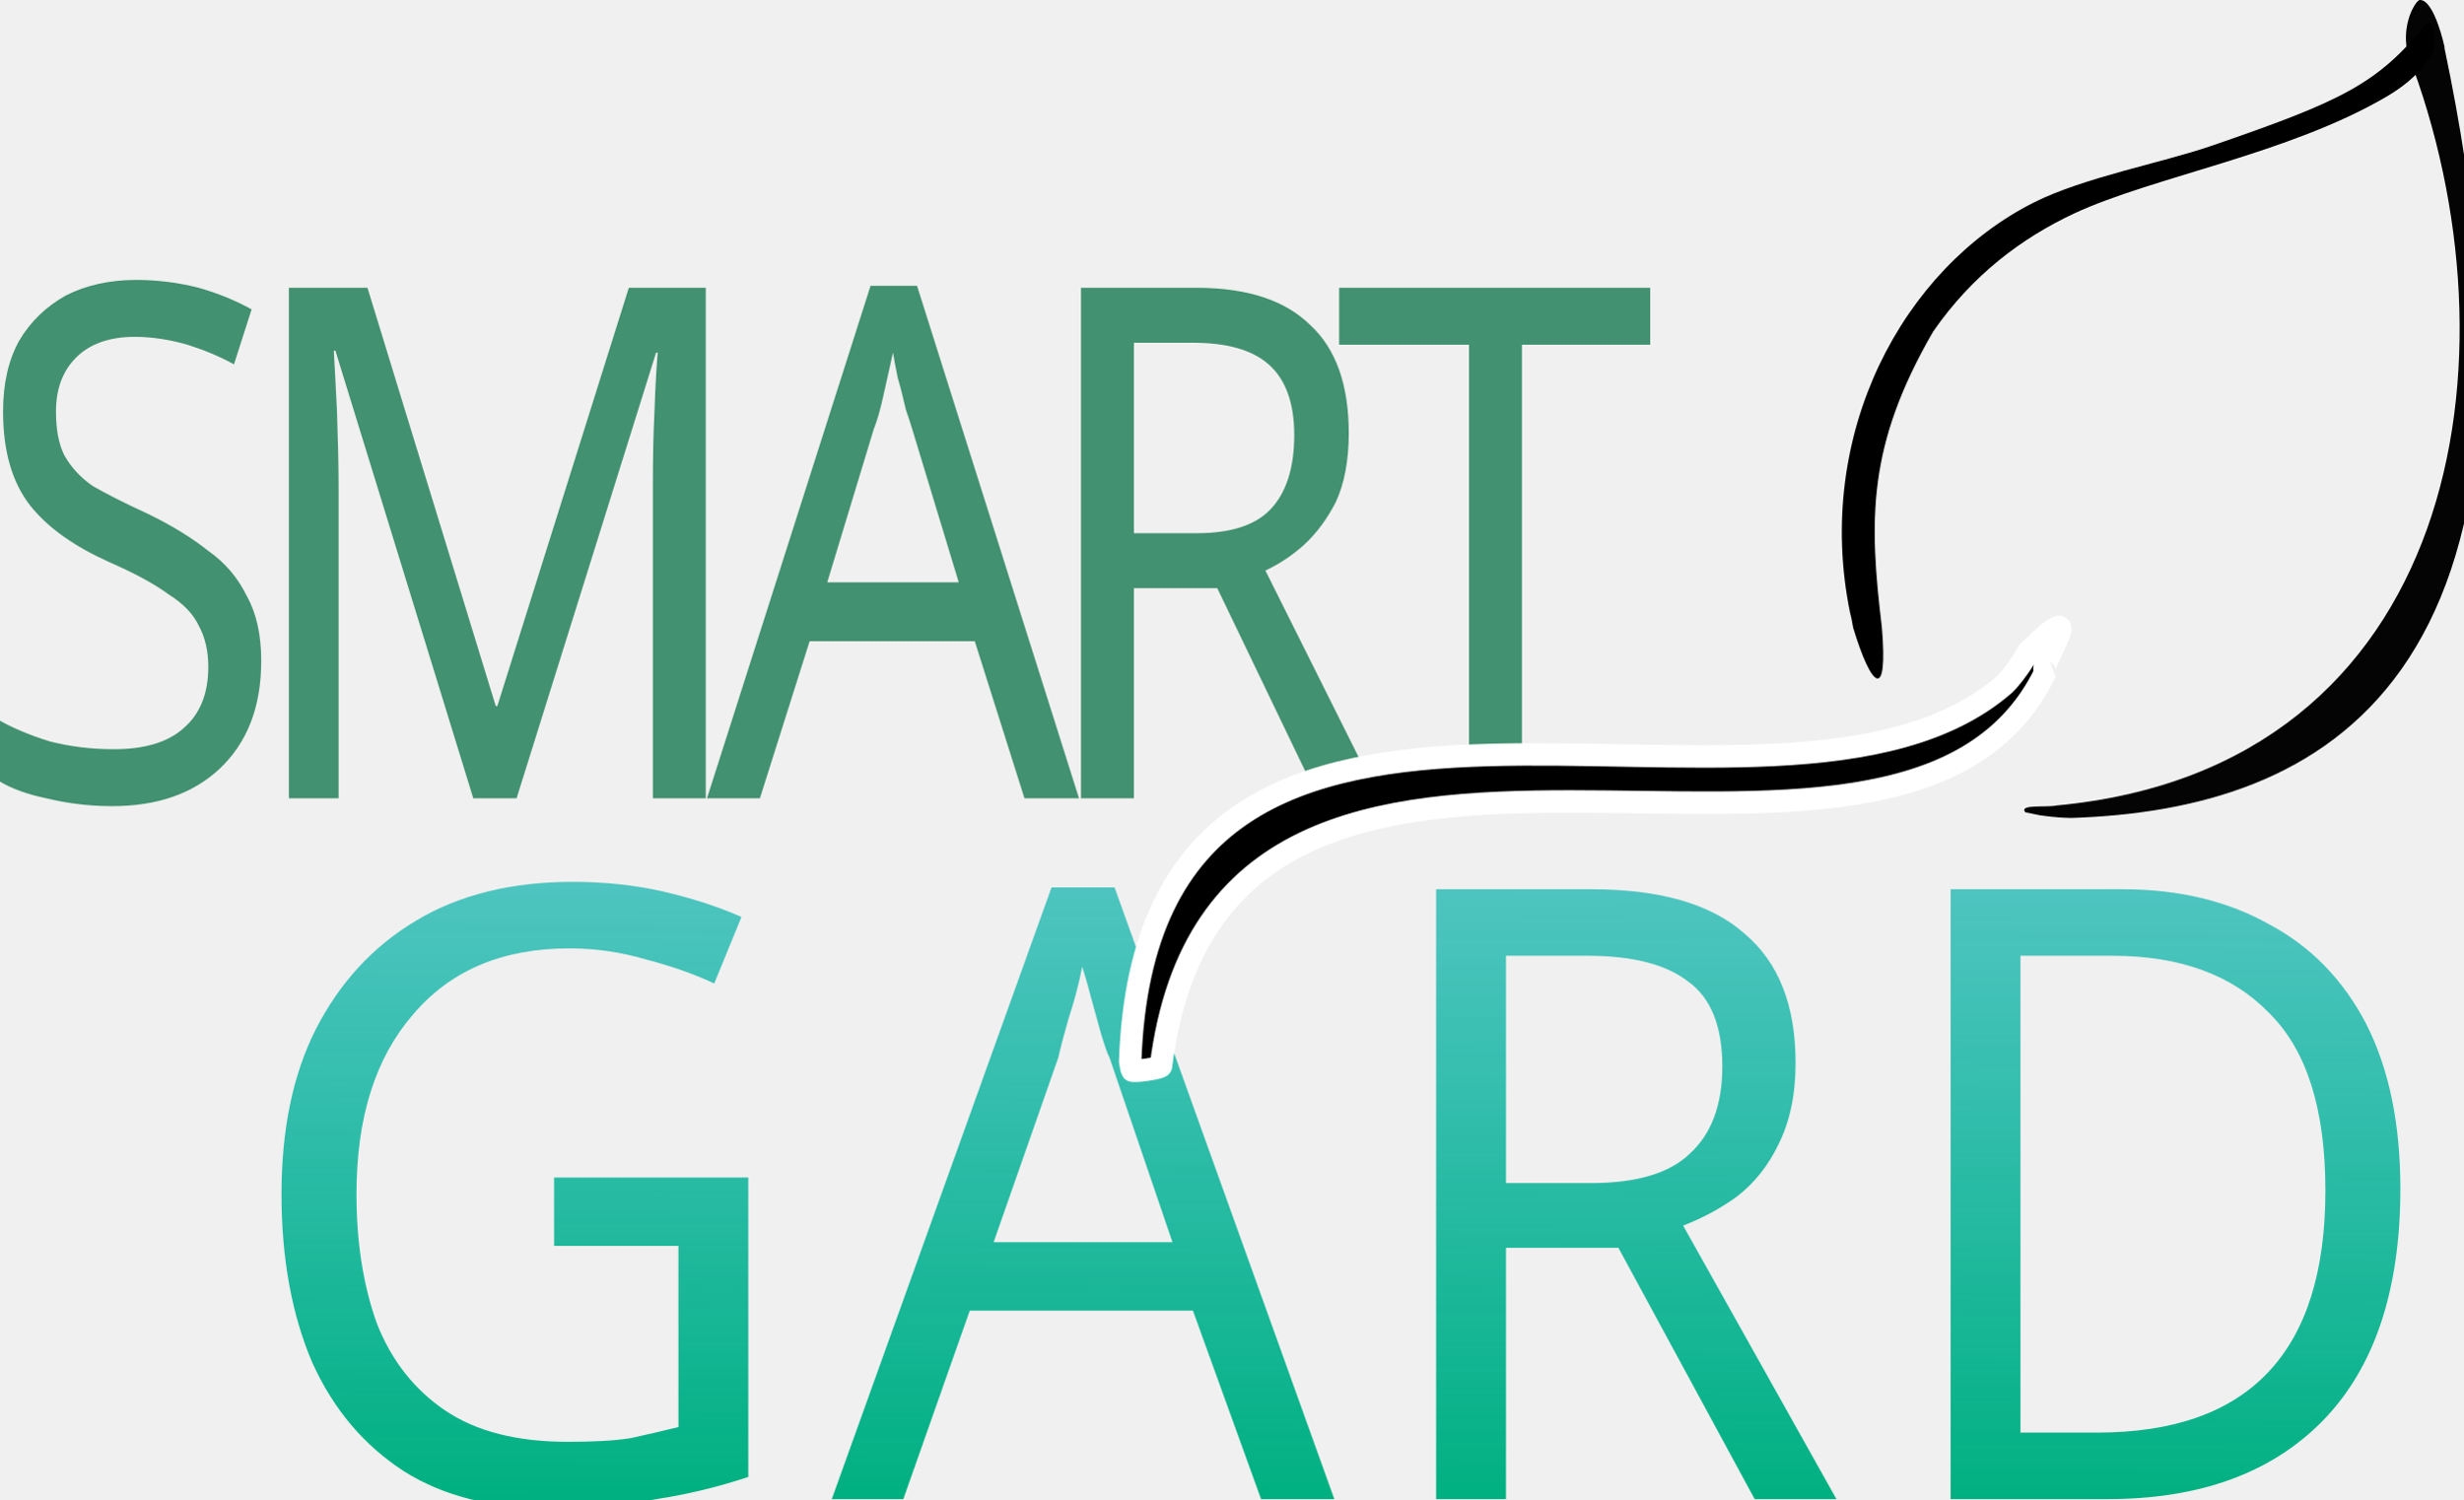
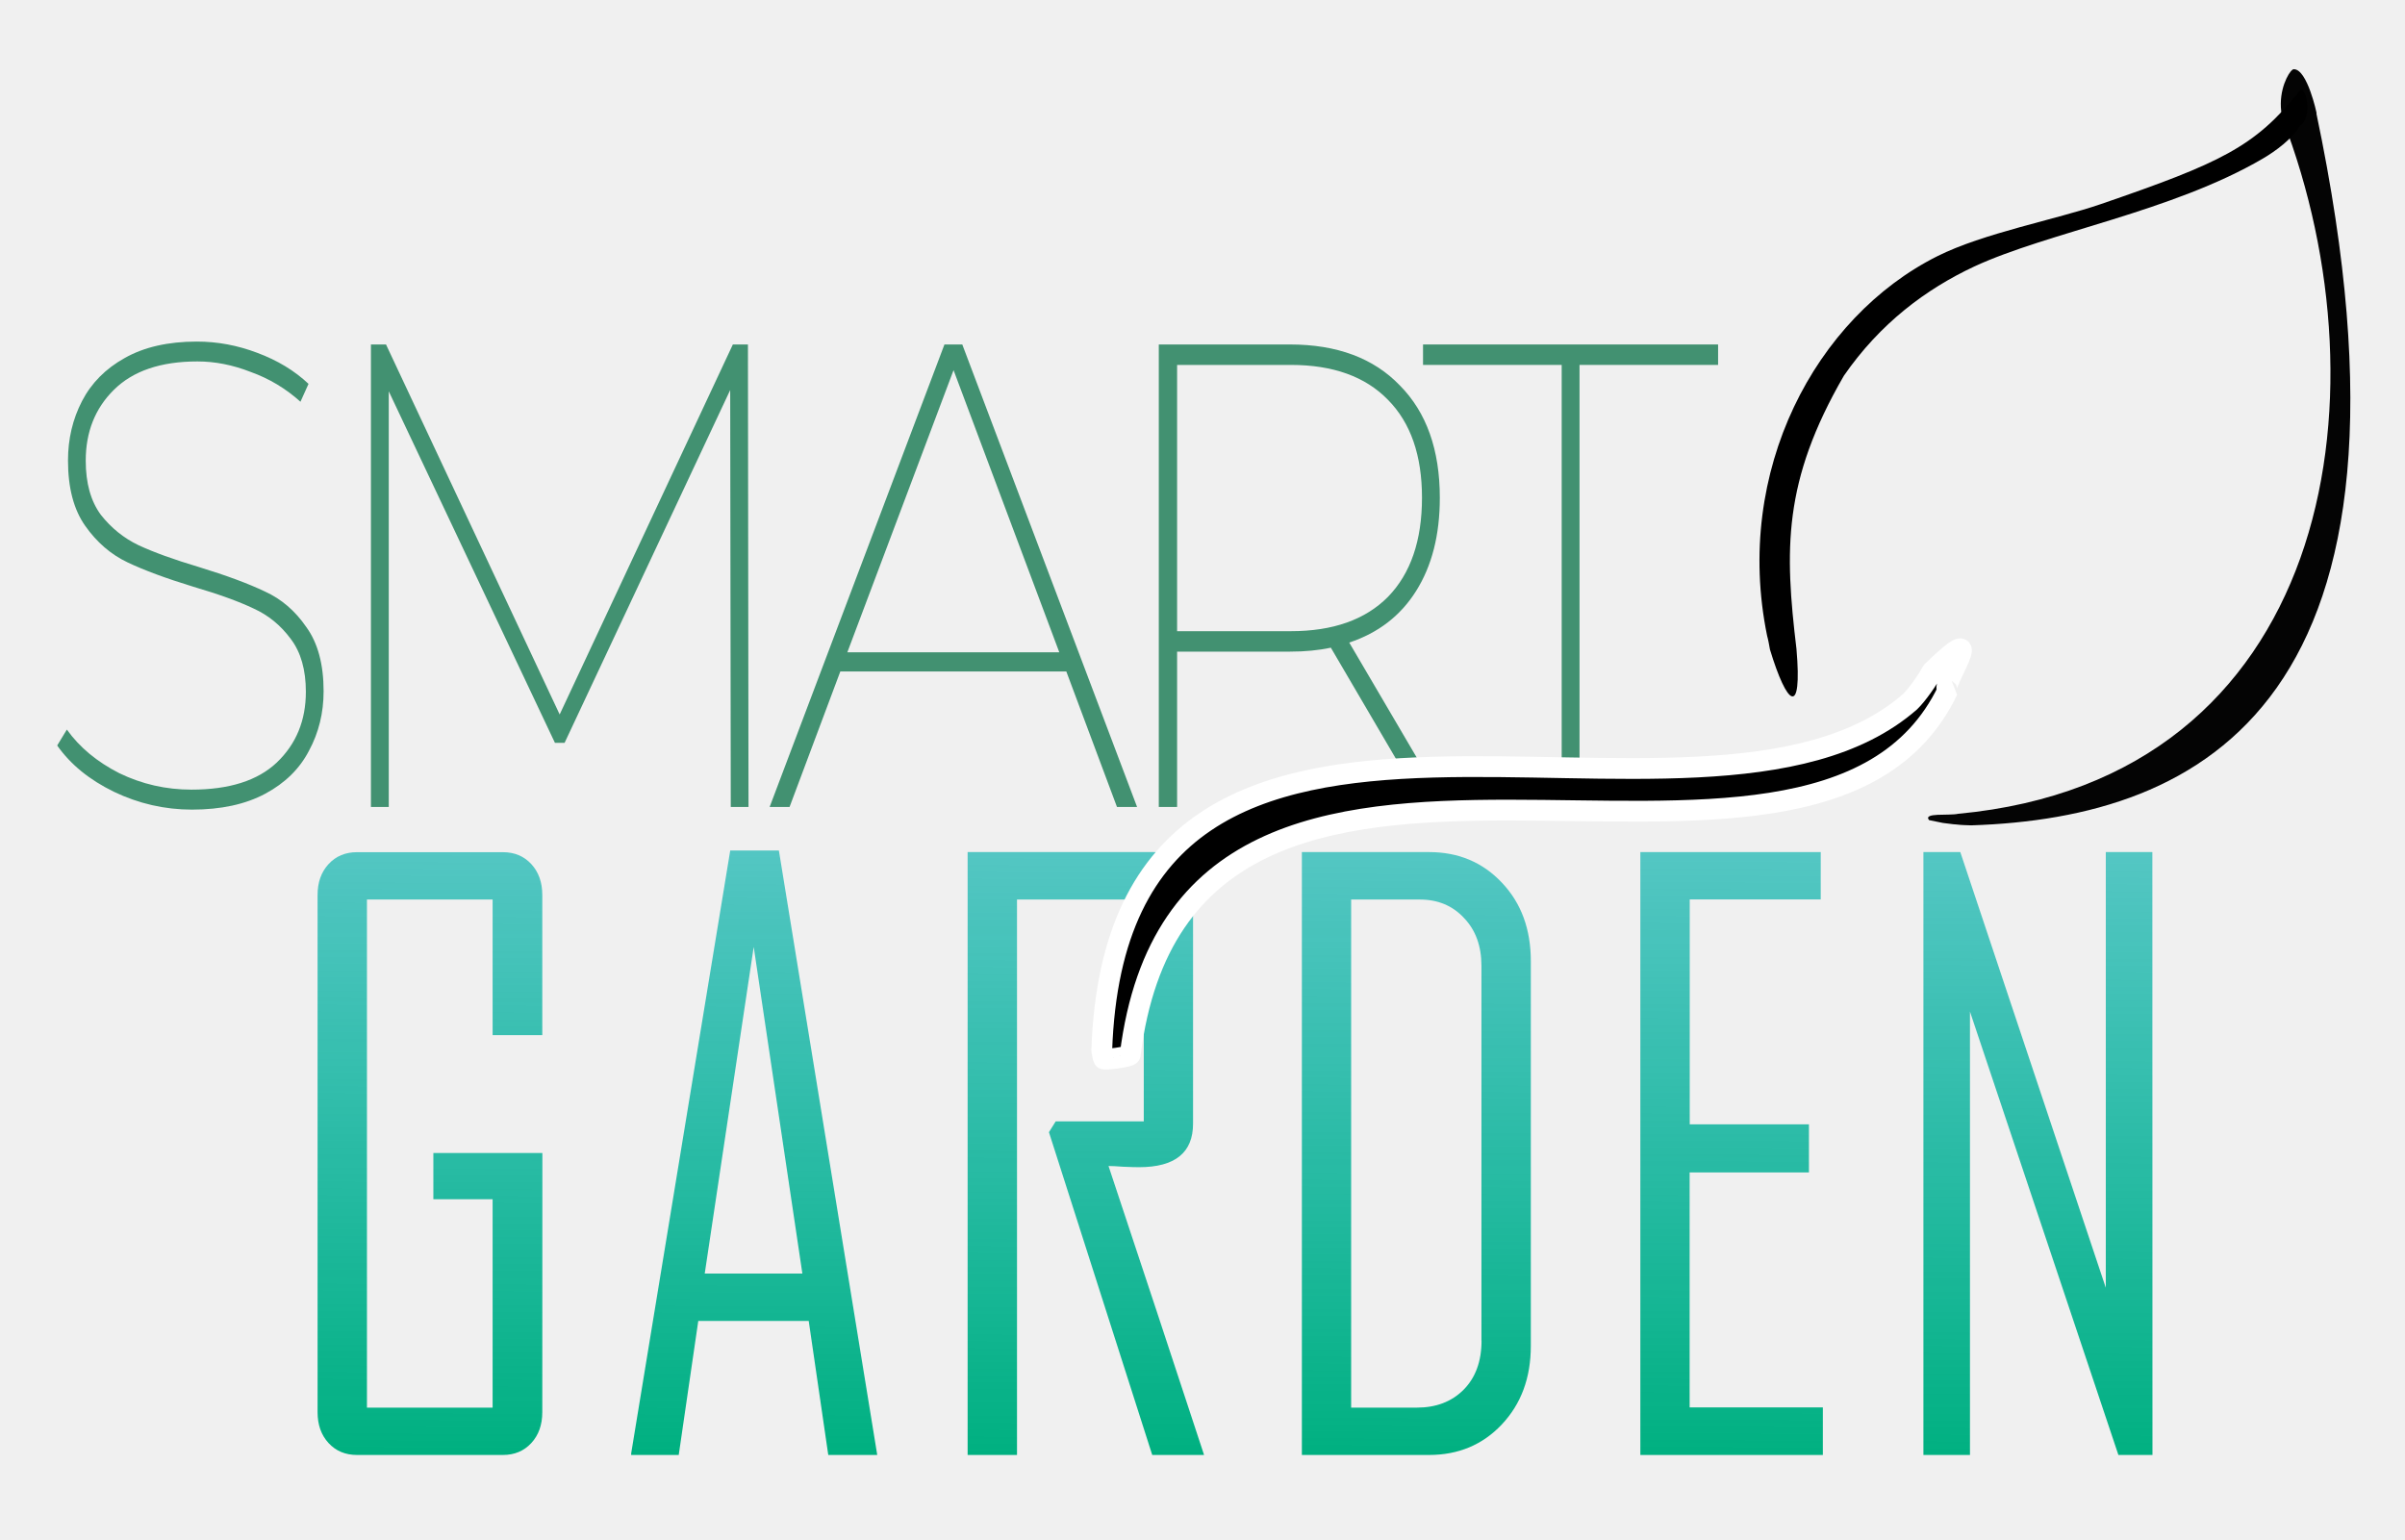
- <svg xmlns="http://www.w3.org/2000/svg" xmlns:xlink="http://www.w3.org/1999/xlink" width="162.764mm" height="99.098mm" viewBox="0 0 162.764 99.098" version="1.1" id="svg7008">
+ <svg xmlns="http://www.w3.org/2000/svg" xmlns:xlink="http://www.w3.org/1999/xlink" width="171.964mm" height="110.098mm" viewBox="0 0 171.964 110.098" version="1.1" id="svg7008">
  <defs id="defs7002">
    <linearGradient xlink:href="#linearGradient6607" id="linearGradient6119" gradientUnits="userSpaceOnUse" gradientTransform="matrix(1.982698,0,0,1.982698,-15.51581,-97.63883)" x1="28.32" y1="182.826" x2="28.333" y2="180.031" />
    <linearGradient id="linearGradient6607">
      <stop style="stop-color:#00b080;stop-opacity:1;" offset="0" id="stop6603" />
      <stop style="stop-color:#00b0ab;stop-opacity:0.651" offset="1" id="stop6605" />
    </linearGradient>
  </defs>
-   <g id="layer1" transform="translate(193.4463,-93.64879)">
+   <g id="layer1" transform="translate(193.4463,-82.64874)">
    <rect style="opacity:1;fill:none;fill-opacity:1;fill-rule:nonzero;stroke:none;stroke-width:0;stroke-linecap:butt;stroke-linejoin:round;stroke-miterlimit:4;stroke-dasharray:none;stroke-dashoffset:0;stroke-opacity:1;paint-order:normal" id="rect7595" width="208.643" height="208.643" x="-215.786" y="42.384" />
-     <g id="g6968" transform="matrix(7.505774,0,0,7.505774,-417.2819,-1569.607)">
-       <g transform="translate(-0.3307292,-15.47813)" id="g6129">
-         <g id="g6105" transform="translate(0,-25.63115)">
-           <text transform="scale(0.9035141,1.10679)" id="text6091" y="243.709" x="33.06" style="font-style:normal;font-variant:normal;font-weight:normal;font-stretch:normal;font-size:5.688px;line-height:1.25;font-family:Montserrat;-inkscape-font-specification:'Montserrat, weight=251';font-variant-ligatures:normal;font-variant-caps:normal;font-variant-numeric:normal;font-feature-settings:normal;text-align:start;letter-spacing:-0.54px;word-spacing:0px;writing-mode:lr-tb;text-anchor:start;fill:#429171;fill-opacity:1;stroke:#000000;stroke-width:0;stroke-miterlimit:4;stroke-dasharray:none" xml:space="preserve">
-             <tspan dy="0 0 0 0 0" style="font-style:normal;font-variant:normal;font-stretch:normal;font-size:5.688px;font-family:Montserrat;-inkscape-font-specification:'Montserrat, weight=251';font-variant-ligatures:normal;font-variant-caps:normal;font-variant-numeric:normal;font-feature-settings:normal;text-align:start;letter-spacing:-0.54px;writing-mode:lr-tb;text-anchor:start;fill:#429171;fill-opacity:1;stroke:#000000;stroke-width:0;stroke-miterlimit:4;stroke-dasharray:none" y="243.709" x="33.06" id="tspan6089">SMART</tspan>
-           </text>
-           <text transform="scale(0.959952,1.041719)" id="text6095" y="264.859" x="33.553" style="font-style:normal;font-variant:normal;font-weight:normal;font-stretch:condensed;font-size:7.215px;line-height:1.25;font-family:'Agency FB';-inkscape-font-specification:'Agency FB, Condensed';font-variant-ligatures:normal;font-variant-caps:normal;font-variant-numeric:normal;font-feature-settings:normal;text-align:start;letter-spacing:0.231px;word-spacing:0px;writing-mode:lr-tb;text-anchor:start;fill:url(#linearGradient6119);fill-opacity:1;stroke:none;stroke-width:0.601" xml:space="preserve">
-             <tspan style="font-style:normal;font-variant:normal;font-weight:normal;font-stretch:condensed;font-size:7.215px;font-family:'Agency FB';-inkscape-font-specification:'Agency FB, Condensed';font-variant-ligatures:normal;font-variant-caps:normal;font-variant-numeric:normal;font-feature-settings:normal;text-align:start;letter-spacing:0.231px;writing-mode:lr-tb;text-anchor:start;fill:url(#linearGradient6119);fill-opacity:1;stroke-width:0.601" y="264.859" x="33.553" id="tspan6093">GARDEN</tspan>
-           </text>
-           <path d="m 40.118,272.135 c -0.004,-0.027 -0.011,-0.053 -0.015,-0.079 0.154,-4.519 5.694,-1.574 7.699,-3.323 0.069,-0.066 0.174,-0.217 0.209,-0.288 0.583,-0.566 0.068,0.145 0.151,0.179 -1.289,2.681 -7.254,-0.796 -7.788,3.471 0.002,0.019 -0.253,0.055 -0.255,0.038 z" id="path6097" style="opacity:1;fill:#000000;fill-opacity:1;fill-rule:nonzero;stroke:#ffffff;stroke-width:0.198;stroke-linecap:butt;stroke-linejoin:bevel;stroke-miterlimit:4;stroke-dasharray:none;stroke-dashoffset:0;stroke-opacity:1;paint-order:normal" />
-           <path style="opacity:1;fill:#000000;fill-opacity:1;stroke:#0000ff;stroke-width:0;stroke-linecap:butt;stroke-miterlimit:4;stroke-dasharray:none;stroke-opacity:1;paint-order:markers fill stroke" id="path6099" d="m 46.468,268.232 c -0.008,-0.044 -0.015,-0.087 -0.027,-0.13 -0.321,-1.57 0.463,-3.033 1.621,-3.614 0.44,-0.221 1.137,-0.351 1.559,-0.497 1.147,-0.394 1.464,-0.546 1.885,-1.067 0.063,-0.111 0.142,0.253 0.008,0.321 -0.066,0.122 -0.226,0.24 -0.351,0.313 -0.865,0.506 -2.044,0.701 -2.749,1.028 -0.459,0.215 -0.896,0.541 -1.241,1.04 -0.583,1.007 -0.565,1.66 -0.452,2.603 0.057,0.66 -0.09,0.543 -0.253,0.004 z" />
-           <path style="opacity:1;fill:#000000;fill-opacity:0.981;stroke:#000000;stroke-width:0;stroke-linecap:butt;stroke-miterlimit:4;stroke-dasharray:none;stroke-opacity:0.99;paint-order:markers fill stroke" id="path6101" d="m 51.674,263.127 c 1.182,5.619 -1.094,6.712 -3.288,6.783 -0.046,-0.002 -0.092,-0.002 -0.138,-0.008 -0.044,-0.002 -0.088,-0.011 -0.132,-0.015 -0.044,-0.008 -0.089,-0.019 -0.132,-0.027 -0.059,-0.074 0.185,-0.04 0.277,-0.06 3.546,-0.332 4.116,-3.955 3.092,-6.618 -0.053,-0.207 0.023,-0.39 0.078,-0.457 0.015,-0.015 0.019,-0.019 0.03,-0.019 0.128,0.004 0.215,0.418 0.215,0.418 z" />
+     <g id="g837">
+       <g transform="matrix(7.505774,0,0,7.505774,-413.1894,-1575.657)" id="g6968">
+         <g id="g6129" transform="translate(-0.3307292,-15.47813)">
+           <g transform="translate(0,-25.63115)" id="g6105">
+             <g aria-label="SMART" transform="scale(0.9035141,1.10679)" style="font-style:normal;font-variant:normal;font-weight:normal;font-stretch:normal;font-size:5.688px;line-height:1.25;font-family:Montserrat;-inkscape-font-specification:'Montserrat, weight=251';font-variant-ligatures:normal;font-variant-caps:normal;font-variant-numeric:normal;font-feature-settings:normal;text-align:start;letter-spacing:-0.54px;word-spacing:0px;writing-mode:lr-tb;text-anchor:start;fill:#429171;fill-opacity:1;stroke:#000000;stroke-width:0;stroke-miterlimit:4;stroke-dasharray:none" id="text6091">
+               <path d="m 34.794,243.732 q -0.432,0 -0.825,-0.154 -0.387,-0.154 -0.597,-0.398 l 0.102,-0.137 q 0.199,0.228 0.552,0.375 0.358,0.142 0.762,0.142 0.597,0 0.899,-0.233 0.307,-0.239 0.307,-0.609 0,-0.284 -0.159,-0.455 -0.159,-0.176 -0.392,-0.262 -0.233,-0.091 -0.637,-0.188 -0.432,-0.108 -0.694,-0.21 -0.262,-0.102 -0.444,-0.313 -0.182,-0.21 -0.182,-0.563 0,-0.279 0.148,-0.512 0.148,-0.233 0.449,-0.37 0.307,-0.142 0.762,-0.142 0.324,0 0.637,0.097 0.319,0.097 0.54,0.267 l -0.085,0.154 q -0.233,-0.171 -0.523,-0.256 -0.284,-0.091 -0.563,-0.091 -0.58,0 -0.882,0.245 -0.296,0.239 -0.296,0.609 0,0.29 0.159,0.466 0.165,0.171 0.398,0.262 0.239,0.091 0.637,0.188 0.432,0.108 0.694,0.21 0.262,0.097 0.438,0.307 0.182,0.205 0.182,0.552 0,0.279 -0.154,0.512 -0.148,0.233 -0.461,0.37 -0.313,0.137 -0.774,0.137 z" style="font-style:normal;font-variant:normal;font-stretch:normal;font-size:5.688px;font-family:Montserrat;-inkscape-font-specification:'Montserrat, weight=251';font-variant-ligatures:normal;font-variant-caps:normal;font-variant-numeric:normal;font-feature-settings:normal;text-align:start;letter-spacing:-0.54px;writing-mode:lr-tb;text-anchor:start;fill:#429171;fill-opacity:1;stroke:#000000;stroke-width:0;stroke-miterlimit:4;stroke-dasharray:none" id="path839" />
+               <path d="m 40.474,243.709 -0.006,-3.589 -1.746,3.037 h -0.102 l -1.752,-3.026 v 3.578 h -0.188 v -3.981 h 0.159 l 1.831,3.185 1.826,-3.185 h 0.159 l 0.006,3.981 z" style="font-style:normal;font-variant:normal;font-stretch:normal;font-size:5.688px;font-family:Montserrat;-inkscape-font-specification:'Montserrat, weight=251';font-variant-ligatures:normal;font-variant-caps:normal;font-variant-numeric:normal;font-feature-settings:normal;text-align:start;letter-spacing:-0.54px;writing-mode:lr-tb;text-anchor:start;fill:#429171;fill-opacity:1;stroke:#000000;stroke-width:0;stroke-miterlimit:4;stroke-dasharray:none" id="path841" />
+               <path d="M 44.012,242.543 H 41.629 l -0.535,1.166 h -0.21 l 1.843,-3.981 h 0.188 l 1.843,3.981 H 44.546 Z m -0.074,-0.165 -1.115,-2.429 -1.12,2.429 z" style="font-style:normal;font-variant:normal;font-stretch:normal;font-size:5.688px;font-family:Montserrat;-inkscape-font-specification:'Montserrat, weight=251';font-variant-ligatures:normal;font-variant-caps:normal;font-variant-numeric:normal;font-feature-settings:normal;text-align:start;letter-spacing:-0.54px;writing-mode:lr-tb;text-anchor:start;fill:#429171;fill-opacity:1;stroke:#000000;stroke-width:0;stroke-miterlimit:4;stroke-dasharray:none" id="path843" />
+               <path d="m 47.785,243.709 -0.984,-1.371 q -0.193,0.034 -0.432,0.034 H 45.18 v 1.337 h -0.193 v -3.981 h 1.382 q 0.745,0 1.16,0.353 0.421,0.347 0.421,0.967 0,0.478 -0.25,0.802 -0.245,0.319 -0.705,0.444 l 1.018,1.416 z m -1.405,-1.513 q 0.665,0 1.024,-0.296 0.358,-0.301 0.358,-0.853 0,-0.546 -0.358,-0.842 -0.358,-0.301 -1.024,-0.301 h -1.2 v 2.292 z" style="font-style:normal;font-variant:normal;font-stretch:normal;font-size:5.688px;font-family:Montserrat;-inkscape-font-specification:'Montserrat, weight=251';font-variant-ligatures:normal;font-variant-caps:normal;font-variant-numeric:normal;font-feature-settings:normal;text-align:start;letter-spacing:-0.54px;writing-mode:lr-tb;text-anchor:start;fill:#429171;fill-opacity:1;stroke:#000000;stroke-width:0;stroke-miterlimit:4;stroke-dasharray:none" id="path845" />
+               <path d="m 49.235,239.904 h -1.462 v -0.176 h 3.111 v 0.176 H 49.423 v 3.805 h -0.188 z" style="font-style:normal;font-variant:normal;font-stretch:normal;font-size:5.688px;font-family:Montserrat;-inkscape-font-specification:'Montserrat, weight=251';font-variant-ligatures:normal;font-variant-caps:normal;font-variant-numeric:normal;font-feature-settings:normal;text-align:start;letter-spacing:-0.54px;writing-mode:lr-tb;text-anchor:start;fill:#429171;fill-opacity:1;stroke:#000000;stroke-width:0;stroke-miterlimit:4;stroke-dasharray:none" id="path847" />
+             </g>
+             <g aria-label="GARDEN" transform="scale(0.959952,1.041719)" style="font-style:normal;font-variant:normal;font-weight:normal;font-stretch:condensed;font-size:7.215px;line-height:1.25;font-family:'Agency FB';-inkscape-font-specification:'Agency FB, Condensed';font-variant-ligatures:normal;font-variant-caps:normal;font-variant-numeric:normal;font-feature-settings:normal;text-align:start;letter-spacing:0.231px;word-spacing:0px;writing-mode:lr-tb;text-anchor:start;fill:url(#linearGradient6119);fill-opacity:1;stroke:none;stroke-width:0.601" id="text6095">
+               <path d="m 36.224,264.468 q 0,0.173 -0.109,0.282 -0.109,0.109 -0.282,0.109 h -1.448 q -0.173,0 -0.282,-0.109 -0.109,-0.109 -0.109,-0.282 v -4.731 q 0,-0.173 0.109,-0.282 0.109,-0.109 0.282,-0.109 h 1.448 q 0.173,0 0.282,0.109 0.109,0.109 0.109,0.282 v 1.282 h -0.493 v -1.24 h -1.247 v 4.647 h 1.247 v -1.906 h -0.588 v -0.423 h 1.082 z" style="font-style:normal;font-variant:normal;font-weight:normal;font-stretch:condensed;font-size:7.215px;font-family:'Agency FB';-inkscape-font-specification:'Agency FB, Condensed';font-variant-ligatures:normal;font-variant-caps:normal;font-variant-numeric:normal;font-feature-settings:normal;text-align:start;letter-spacing:0.231px;writing-mode:lr-tb;text-anchor:start;fill:url(#linearGradient6119);fill-opacity:1;stroke-width:0.601" id="path850" />
+               <path d="m 39.548,264.859 h -0.486 l -0.194,-1.226 h -1.096 l -0.194,1.226 h -0.472 v -0.014 l 0.983,-5.514 h 0.483 z m -0.743,-1.659 -0.483,-2.988 -0.486,2.988 z" style="font-style:normal;font-variant:normal;font-weight:normal;font-stretch:condensed;font-size:7.215px;font-family:'Agency FB';-inkscape-font-specification:'Agency FB, Condensed';font-variant-ligatures:normal;font-variant-caps:normal;font-variant-numeric:normal;font-feature-settings:normal;text-align:start;letter-spacing:0.231px;writing-mode:lr-tb;text-anchor:start;fill:url(#linearGradient6119);fill-opacity:1;stroke-width:0.601" id="path852" />
+               <path d="m 42.791,264.859 h -0.514 l -1.025,-2.952 0.067,-0.099 h 0.874 v -2.029 h -1.258 v 5.08 h -0.49 v -5.514 h 1.846 q 0.173,0 0.282,0.109 0.109,0.109 0.109,0.282 v 2.093 q 0,0.398 -0.536,0.398 -0.053,0 -0.155,-0.004 -0.102,-0.007 -0.148,-0.007 0.476,1.318 0.948,2.642 z" style="font-style:normal;font-variant:normal;font-weight:normal;font-stretch:condensed;font-size:7.215px;font-family:'Agency FB';-inkscape-font-specification:'Agency FB, Condensed';font-variant-ligatures:normal;font-variant-caps:normal;font-variant-numeric:normal;font-feature-settings:normal;text-align:start;letter-spacing:0.231px;writing-mode:lr-tb;text-anchor:start;fill:url(#linearGradient6119);fill-opacity:1;stroke-width:0.601" id="path854" />
+               <path d="m 46.034,263.862 q 0,0.437 -0.289,0.719 -0.285,0.278 -0.722,0.278 h -1.261 v -5.514 h 1.261 q 0.44,0 0.726,0.282 0.285,0.278 0.285,0.715 z m -0.49,-0.049 v -3.428 q 0,-0.271 -0.173,-0.437 -0.169,-0.169 -0.44,-0.169 h -0.68 v 4.647 h 0.652 q 0.285,0 0.462,-0.162 0.18,-0.166 0.18,-0.451 z" style="font-style:normal;font-variant:normal;font-weight:normal;font-stretch:condensed;font-size:7.215px;font-family:'Agency FB';-inkscape-font-specification:'Agency FB, Condensed';font-variant-ligatures:normal;font-variant-caps:normal;font-variant-numeric:normal;font-feature-settings:normal;text-align:start;letter-spacing:0.231px;writing-mode:lr-tb;text-anchor:start;fill:url(#linearGradient6119);fill-opacity:1;stroke-width:0.601" id="path856" />
+               <path d="m 48.932,264.859 h -1.811 v -5.514 h 1.79 v 0.433 h -1.3 v 2.057 H 48.794 v 0.44 h -1.184 v 2.149 H 48.932 Z" style="font-style:normal;font-variant:normal;font-weight:normal;font-stretch:condensed;font-size:7.215px;font-family:'Agency FB';-inkscape-font-specification:'Agency FB, Condensed';font-variant-ligatures:normal;font-variant-caps:normal;font-variant-numeric:normal;font-feature-settings:normal;text-align:start;letter-spacing:0.231px;writing-mode:lr-tb;text-anchor:start;fill:url(#linearGradient6119);fill-opacity:1;stroke-width:0.601" id="path858" />
+               <path d="m 52.203,264.859 h -0.338 l -1.473,-4.055 v 4.055 h -0.462 v -5.514 h 0.366 l 1.444,3.985 v -3.985 h 0.462 z" style="font-style:normal;font-variant:normal;font-weight:normal;font-stretch:condensed;font-size:7.215px;font-family:'Agency FB';-inkscape-font-specification:'Agency FB, Condensed';font-variant-ligatures:normal;font-variant-caps:normal;font-variant-numeric:normal;font-feature-settings:normal;text-align:start;letter-spacing:0.231px;writing-mode:lr-tb;text-anchor:start;fill:url(#linearGradient6119);fill-opacity:1;stroke-width:0.601" id="path860" />
+             </g>
+             <path style="opacity:1;fill:#000000;fill-opacity:1;fill-rule:nonzero;stroke:#ffffff;stroke-width:0.198;stroke-linecap:butt;stroke-linejoin:bevel;stroke-miterlimit:4;stroke-dasharray:none;stroke-dashoffset:0;stroke-opacity:1;paint-order:normal" id="path6097" d="m 40.118,272.135 c -0.004,-0.027 -0.011,-0.053 -0.015,-0.079 0.154,-4.519 5.694,-1.574 7.699,-3.323 0.069,-0.066 0.174,-0.217 0.209,-0.288 0.583,-0.566 0.068,0.145 0.151,0.179 -1.289,2.681 -7.254,-0.796 -7.788,3.471 0.002,0.019 -0.253,0.055 -0.255,0.038 z" />
+             <path d="m 46.468,268.232 c -0.008,-0.044 -0.015,-0.087 -0.027,-0.13 -0.321,-1.57 0.463,-3.033 1.621,-3.614 0.44,-0.221 1.137,-0.351 1.559,-0.497 1.147,-0.394 1.464,-0.546 1.885,-1.067 0.063,-0.111 0.142,0.253 0.008,0.321 -0.066,0.122 -0.226,0.24 -0.351,0.313 -0.865,0.506 -2.044,0.701 -2.749,1.028 -0.459,0.215 -0.896,0.541 -1.241,1.04 -0.583,1.007 -0.565,1.66 -0.452,2.603 0.057,0.66 -0.09,0.543 -0.253,0.004 z" id="path6099" style="opacity:1;fill:#000000;fill-opacity:1;stroke:#0000ff;stroke-width:0;stroke-linecap:butt;stroke-miterlimit:4;stroke-dasharray:none;stroke-opacity:1;paint-order:markers fill stroke" />
+             <path d="m 51.674,263.127 c 1.182,5.619 -1.094,6.712 -3.288,6.783 -0.046,-0.002 -0.092,-0.002 -0.138,-0.008 -0.044,-0.002 -0.088,-0.011 -0.132,-0.015 -0.044,-0.008 -0.089,-0.019 -0.132,-0.027 -0.059,-0.074 0.185,-0.04 0.277,-0.06 3.546,-0.332 4.116,-3.955 3.092,-6.618 -0.053,-0.207 0.023,-0.39 0.078,-0.457 0.015,-0.015 0.019,-0.019 0.03,-0.019 0.128,0.004 0.215,0.418 0.215,0.418 z" id="path6101" style="opacity:1;fill:#000000;fill-opacity:0.981;stroke:#000000;stroke-width:0;stroke-linecap:butt;stroke-miterlimit:4;stroke-dasharray:none;stroke-opacity:0.99;paint-order:markers fill stroke" />
+           </g>
        </g>
      </g>
    </g>
  </g>
</svg>
